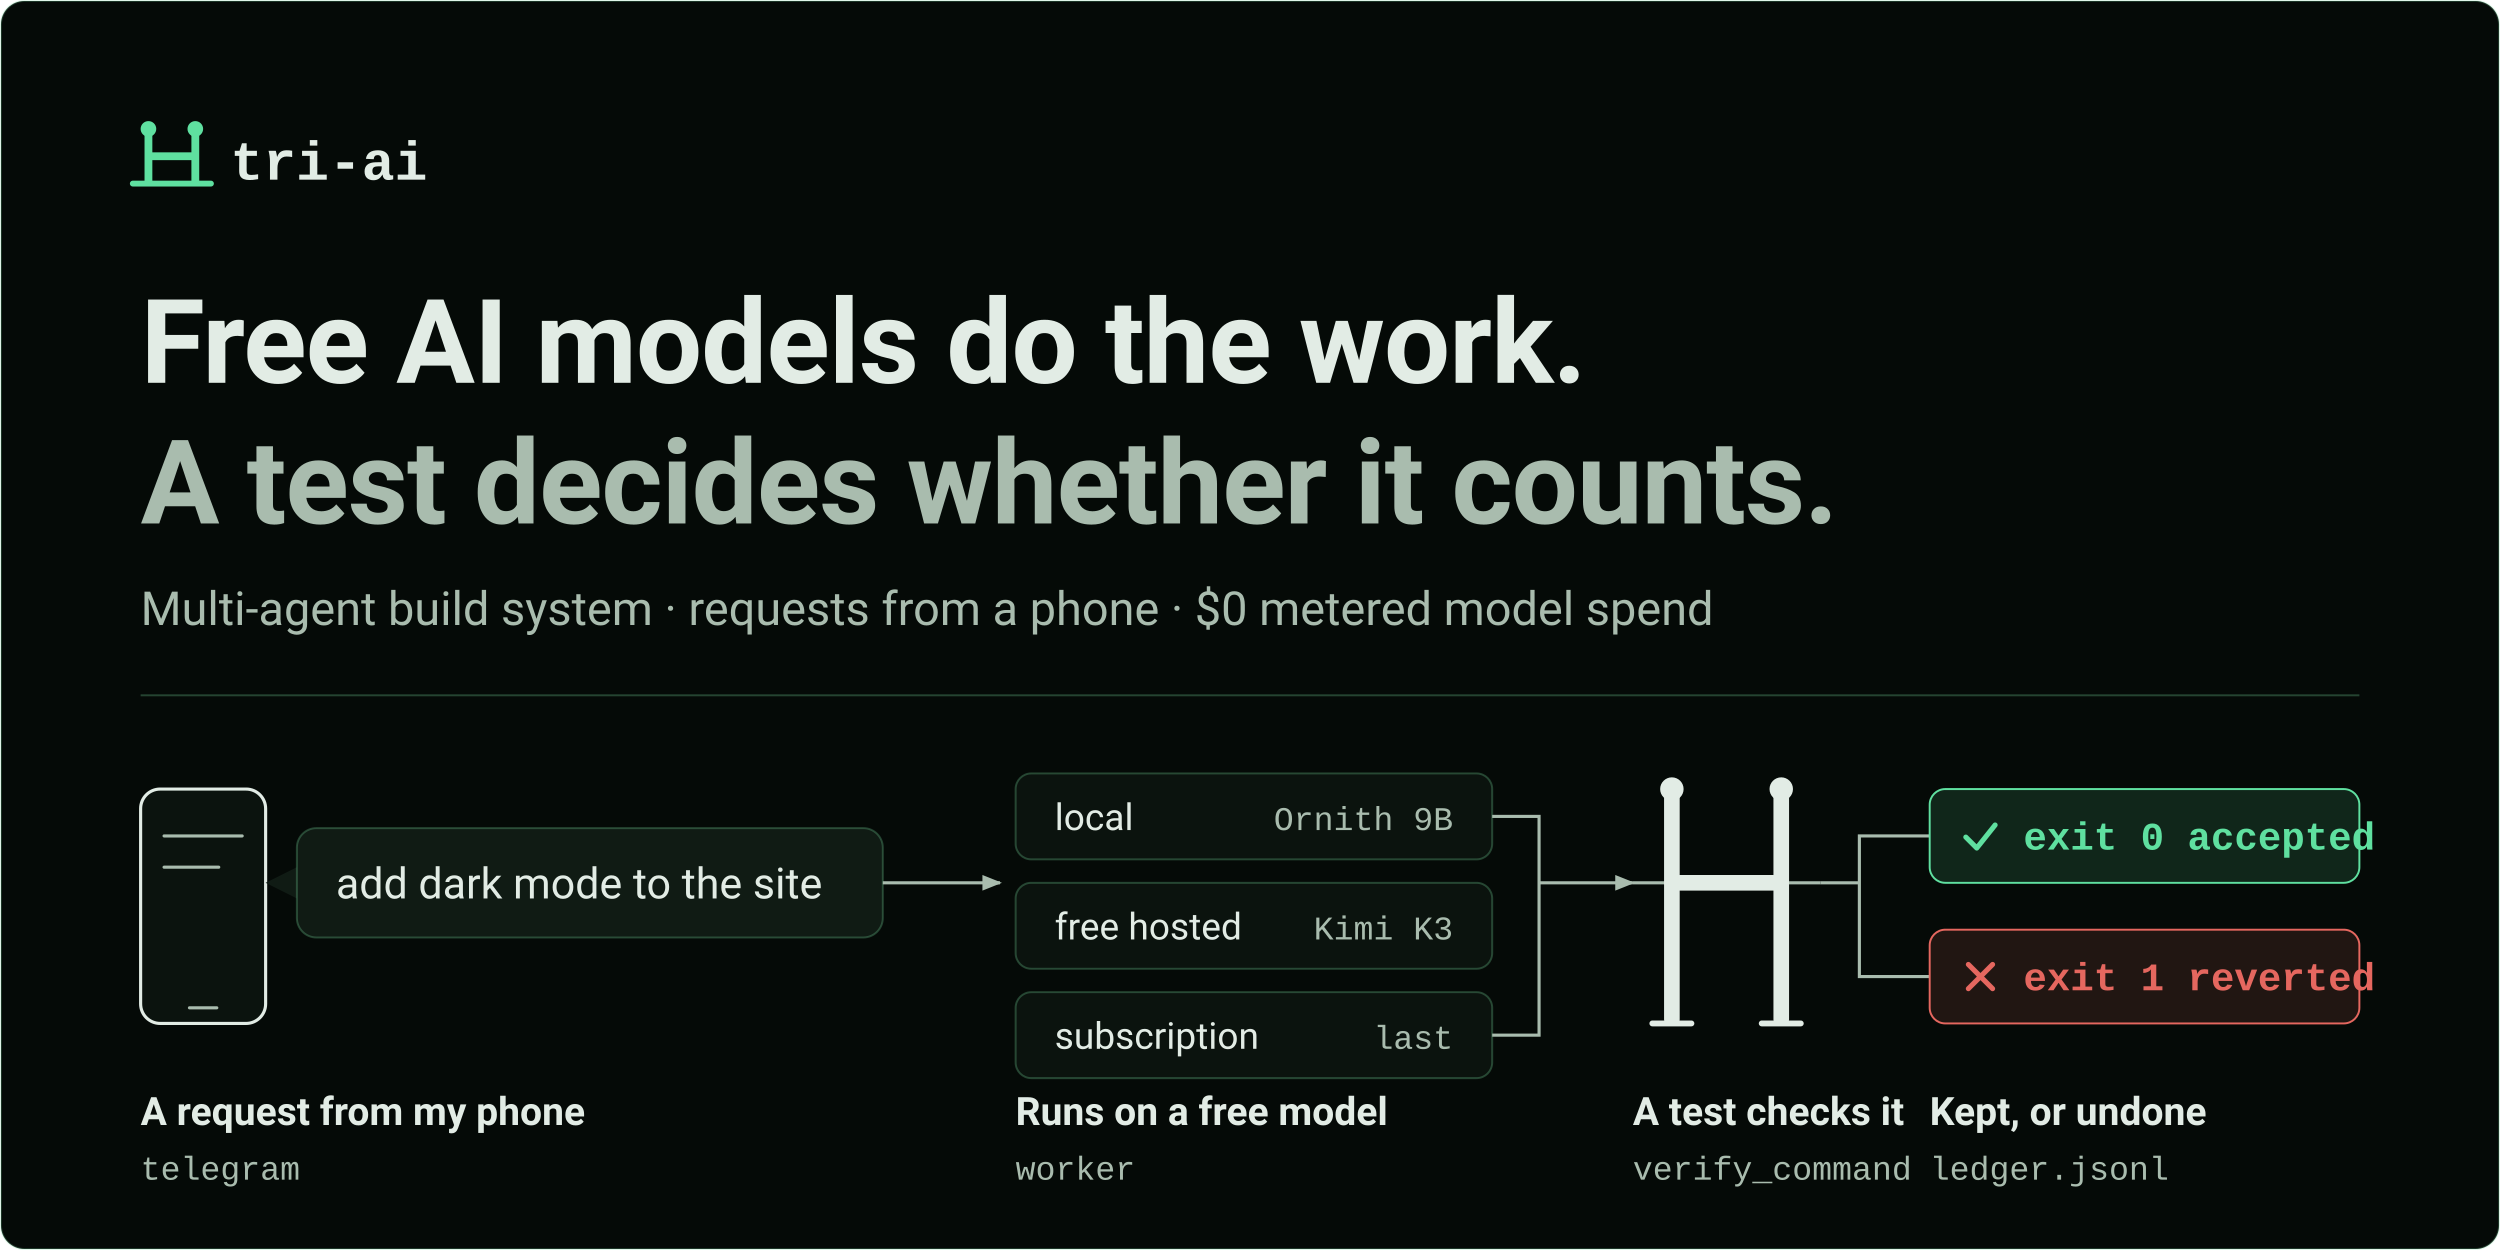
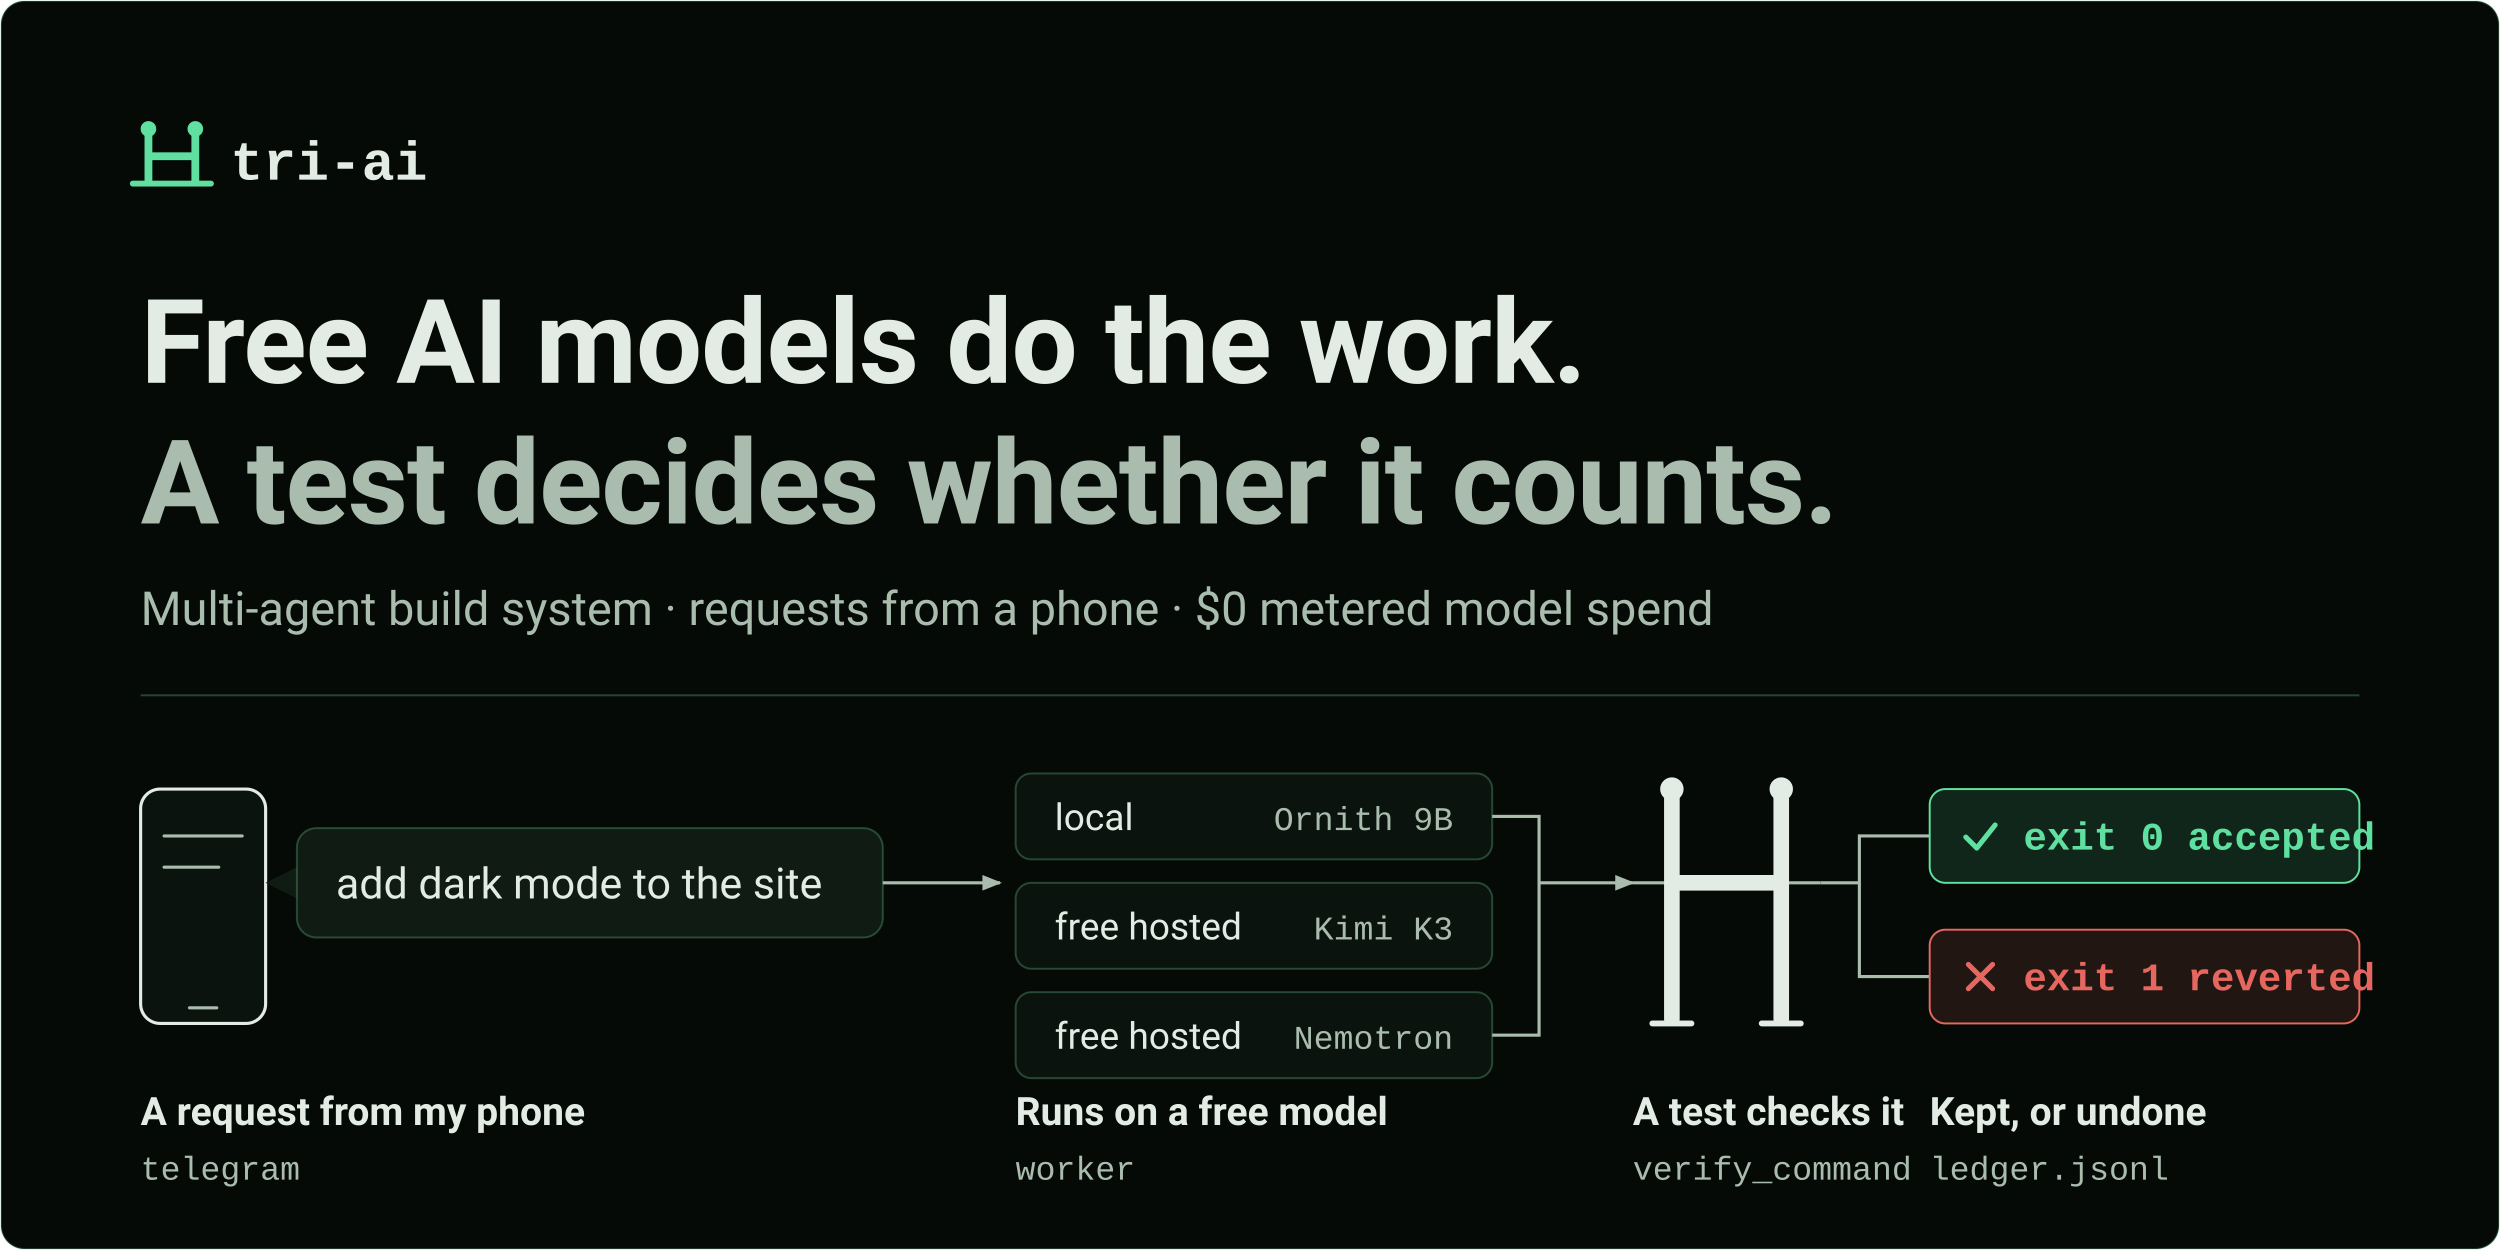
<svg xmlns="http://www.w3.org/2000/svg" viewBox="0 0 1280 640" width="1280" height="640" role="img" aria-labelledby="hero-dark-title hero-dark-desc">
  <style>
.s{font-family:system-ui,-apple-system,"Segoe UI",Roboto,"Helvetica Neue",Arial,sans-serif}
.m{font-family:ui-monospace,SFMono-Regular,"SF Mono",Menlo,Consolas,"Liberation Mono",monospace}
</style>
  <rect x="0.5" y="0.5" width="1279" height="639" rx="12" fill="#050a07" stroke="rgba(120,220,160,0.22)" />
  <defs>
    <marker id="m-a" markerWidth="10" markerHeight="8" refX="9" refY="4" orient="auto" markerUnits="userSpaceOnUse">
      <path d="M0 0 L10 4 L0 8 Z" fill="#a9bcae" />
    </marker>
    <marker id="m-ok" markerWidth="10" markerHeight="8" refX="9" refY="4" orient="auto" markerUnits="userSpaceOnUse">
      <path d="M0 0 L10 4 L0 8 Z" fill="#5fe0a0" />
    </marker>
    <marker id="m-bad" markerWidth="10" markerHeight="8" refX="9" refY="4" orient="auto" markerUnits="userSpaceOnUse">
      <path d="M0 0 L10 4 L0 8 Z" fill="#e5675f" />
    </marker>
    <marker id="m-warn" markerWidth="10" markerHeight="8" refX="9" refY="4" orient="auto" markerUnits="userSpaceOnUse">
      <path d="M0 0 L10 4 L0 8 Z" fill="#dcaa4f" />
    </marker>
  </defs>
  <circle cx="76" cy="66" r="4" fill="#5fe0a0" />
  <circle cx="100" cy="66" r="4" fill="#5fe0a0" />
  <rect x="74" y="66" width="4" height="28" fill="#5fe0a0" />
  <rect x="98" y="66" width="4" height="28" fill="#5fe0a0" />
  <rect x="76" y="78" width="24" height="4" rx="1" fill="#5fe0a0" />
  <line x1="68" y1="94" x2="108" y2="94" stroke="#5fe0a0" stroke-width="3" stroke-linecap="round" />
  <text x="118" y="92" class="m" font-size="28" fill="#e2ece5" text-anchor="start" font-weight="600">tri-ai</text>
  <text x="72" y="196" class="s" font-size="60" fill="#e2ece5" text-anchor="start" font-weight="650" letter-spacing="-0.5">Free AI models do the work.</text>
  <text x="72" y="268" class="s" font-size="60" fill="#a9bcae" text-anchor="start" font-weight="650" letter-spacing="-0.5">A test decides whether it counts.</text>
  <text x="72" y="320" class="s" font-size="24" fill="#a9bcae" text-anchor="start" font-weight="400">Multi-agent build system  ·  requests from a phone  ·  $0 metered model spend</text>
  <line x1="72" y1="356" x2="1208" y2="356" stroke="rgba(120,220,160,0.28)" stroke-width="1" />
  <rect x="72" y="404" width="64" height="120" rx="10" fill="#0b130e" stroke="#e2ece5" stroke-width="1.6" />
  <line x1="97.0" y1="516" x2="111.0" y2="516" stroke="#a9bcae" stroke-width="1.6" stroke-linecap="round" />
  <line x1="84" y1="428" x2="124" y2="428" stroke="#a9bcae" stroke-width="1.6" stroke-linecap="round" />
  <line x1="84" y1="444" x2="112" y2="444" stroke="#a9bcae" stroke-width="1.6" stroke-linecap="round" />
  <path d="M136 452 L152 444 L152 460 Z" fill="#101b14" />
  <rect x="152" y="424" width="300" height="56" rx="10" fill="#101b14" stroke="rgba(120,220,160,0.28)" />
  <text x="172" y="460" class="s" font-size="22" fill="#e2ece5" text-anchor="start" font-weight="400">add dark mode to the site</text>
  <line x1="452" y1="452" x2="512" y2="452" stroke="#a9bcae" stroke-width="1.6" marker-end="url(#m-a)" />
  <rect x="520" y="396" width="244" height="44" rx="8" fill="#0b130e" stroke="rgba(120,220,160,0.28)" />
  <text x="540" y="425" class="s" font-size="19" fill="#e2ece5" text-anchor="start" font-weight="400">local</text>
  <text x="744" y="425" class="m" font-size="17" fill="#a9bcae" text-anchor="end" font-weight="400">Ornith 9B</text>
  <rect x="520" y="452" width="244" height="44" rx="8" fill="#0b130e" stroke="rgba(120,220,160,0.28)" />
  <text x="540" y="481" class="s" font-size="19" fill="#e2ece5" text-anchor="start" font-weight="400">free hosted</text>
  <text x="744" y="481" class="m" font-size="17" fill="#a9bcae" text-anchor="end" font-weight="400">Kimi K3</text>
  <rect x="520" y="508" width="244" height="44" rx="8" fill="#0b130e" stroke="rgba(120,220,160,0.28)" />
-   <text x="540" y="537" class="s" font-size="19" fill="#e2ece5" text-anchor="start" font-weight="400">subscription</text>
-   <text x="744" y="537" class="m" font-size="17" fill="#a9bcae" text-anchor="end" font-weight="400">last</text>
+   <text x="540" y="537" class="s" font-size="19" fill="#e2ece5" text-anchor="start" font-weight="400">free hosted</text>
+   <text x="744" y="537" class="m" font-size="17" fill="#a9bcae" text-anchor="end" font-weight="400">Nemotron</text>
  <path d="M764 418 H788 V530 H764 M788 452 H836" fill="none" stroke="#a9bcae" stroke-width="1.6" marker-end="url(#m-a)" />
  <line x1="836" y1="452" x2="932" y2="452" stroke="#a9bcae" stroke-width="1.6" />
  <rect x="852" y="404" width="8" height="120" rx="2" fill="#e2ece5" />
  <rect x="908" y="404" width="8" height="120" rx="2" fill="#e2ece5" />
  <circle cx="856" cy="404" r="6" fill="#e2ece5" />
  <line x1="846" y1="524" x2="866" y2="524" stroke="#e2ece5" stroke-width="3" stroke-linecap="round" />
  <circle cx="912" cy="404" r="6" fill="#e2ece5" />
  <line x1="902" y1="524" x2="922" y2="524" stroke="#e2ece5" stroke-width="3" stroke-linecap="round" />
  <rect x="858" y="448" width="52" height="8" rx="2" fill="#e2ece5" />
  <path d="M932 452 H952 V428 H988 M952 452 V500 H988" fill="none" stroke="#a9bcae" stroke-width="1.6" />
  <rect x="988" y="404" width="220" height="48" rx="8" fill="rgba(95,224,160,0.13)" stroke="#5fe0a0" />
  <path d="M1006.5 428.6 L1012.1 434.2 L1021.5 422.4" fill="none" stroke="#5fe0a0" stroke-width="2.6" stroke-linecap="round" stroke-linejoin="round" />
  <text x="1036" y="435" class="m" font-size="20" fill="#5fe0a0" text-anchor="start" font-weight="600">exit 0  accepted</text>
  <rect x="988" y="476" width="220" height="48" rx="8" fill="rgba(229,103,95,0.13)" stroke="#e5675f" />
  <path d="M1007.8 493.8 L1020.2 506.2 M1020.2 493.8 L1007.8 506.2" fill="none" stroke="#e5675f" stroke-width="2.6" stroke-linecap="round" />
  <text x="1036" y="507" class="m" font-size="20" fill="#e5675f" text-anchor="start" font-weight="600">exit 1  reverted</text>
  <text x="72" y="576" class="s" font-size="20" fill="#e2ece5" text-anchor="start" font-weight="600">A request from my phone</text>
  <text x="72" y="604" class="m" font-size="17" fill="#a9bcae" text-anchor="start" font-weight="400">telegram</text>
  <text x="520" y="576" class="s" font-size="20" fill="#e2ece5" text-anchor="start" font-weight="600">Runs on a free model</text>
  <text x="520" y="604" class="m" font-size="17" fill="#a9bcae" text-anchor="start" font-weight="400">worker</text>
  <text x="836" y="576" class="s" font-size="20" fill="#e2ece5" text-anchor="start" font-weight="600">A test checks it</text>
  <text x="836" y="604" class="m" font-size="17" fill="#a9bcae" text-anchor="start" font-weight="400">verify_command</text>
  <text x="988" y="576" class="s" font-size="20" fill="#e2ece5" text-anchor="start" font-weight="600">Kept, or undone</text>
  <text x="988" y="604" class="m" font-size="17" fill="#a9bcae" text-anchor="start" font-weight="400">ledger.jsonl</text>
</svg>
